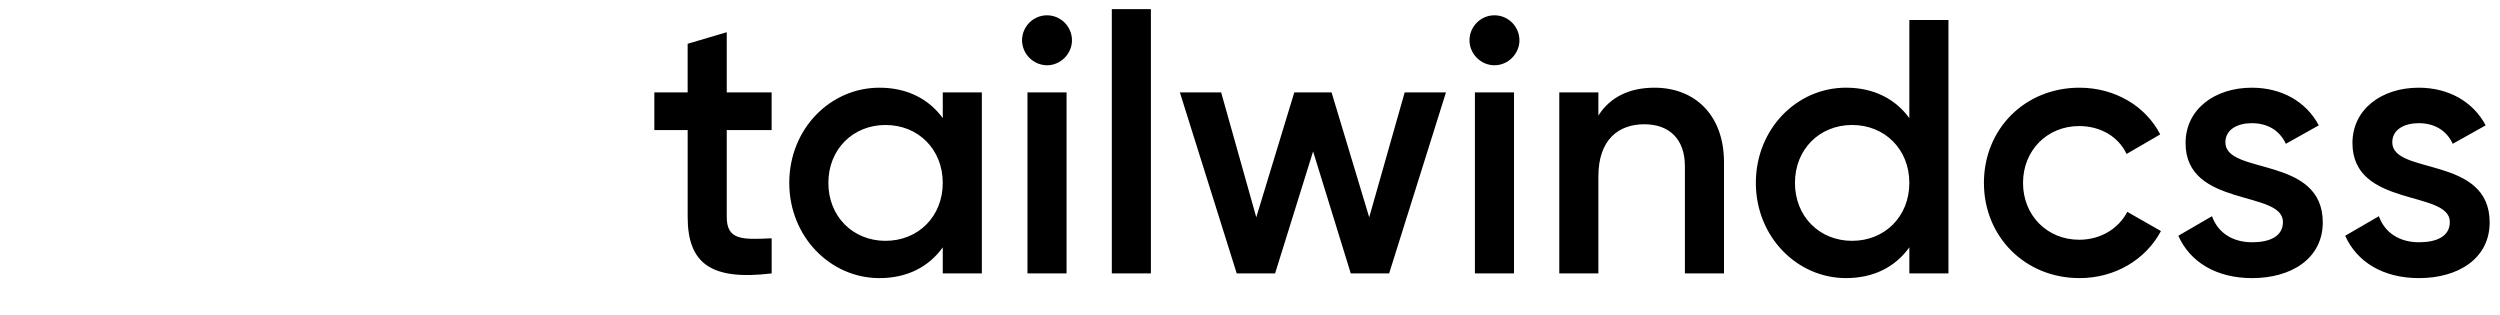
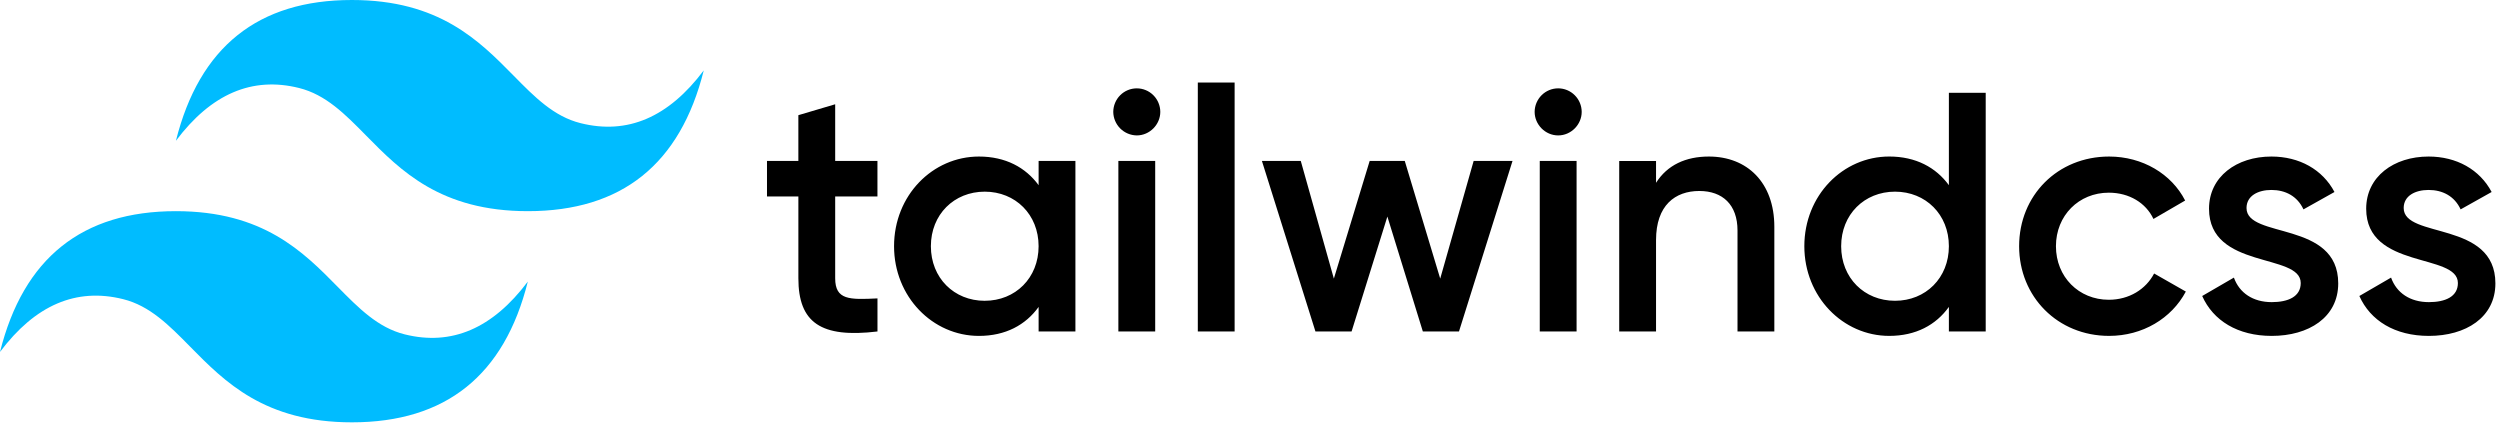
- <svg viewBox="0 0 167 21" fill="none" class="h-5 text-black dark:text-white">
-   <path fill="oklch(.746 .16 232.661)" d="M17.183 0C12.6 0 9.737 2.291 8.59 6.873c1.719-2.29 3.723-3.15 6.014-2.577 1.307.326 2.242 1.274 3.275 2.324 1.685 1.71 3.635 3.689 7.894 3.689 4.582 0 7.445-2.291 8.591-6.872-1.718 2.29-3.723 3.15-6.013 2.576-1.308-.326-2.243-1.274-3.276-2.324C23.39 1.98 21.44 0 17.183 0ZM8.59 10.309C4.01 10.309 1.145 12.6 0 17.182c1.718-2.291 3.723-3.15 6.013-2.577 1.308.326 2.243 1.274 3.276 2.324 1.685 1.71 3.635 3.689 7.894 3.689 4.582 0 7.445-2.29 8.59-6.872-1.718 2.29-3.722 3.15-6.013 2.577-1.307-.327-2.242-1.276-3.276-2.325-1.684-1.71-3.634-3.689-7.893-3.689Z" />
-   <path fill="currentColor" d="M51.547 8.688h-3v5.803c0 1.548 1.016 1.524 3 1.427v2.346c-4.015.483-5.611-.629-5.611-3.773V8.688H43.71V6.172h2.225V2.925l2.612-.774v4.021h2.998v2.516Zm11.43-2.516h2.61v12.092h-2.61v-1.741c-.92 1.28-2.346 2.055-4.233 2.055-3.288 0-6.021-2.78-6.021-6.36 0-3.603 2.733-6.36 6.021-6.36 1.886 0 3.313.774 4.233 2.032V6.172Zm-3.821 9.915c2.176 0 3.82-1.62 3.82-3.87 0-2.248-1.644-3.868-3.82-3.868-2.177 0-3.821 1.62-3.821 3.869s1.644 3.87 3.82 3.87ZM69.94 4.36a1.687 1.687 0 0 1-1.668-1.669c.002-.443.179-.868.491-1.18a1.662 1.662 0 0 1 2.354 0c.312.312.49.737.491 1.18 0 .895-.75 1.669-1.668 1.669Zm-1.306 13.905V6.172h2.612v12.092h-2.612Zm5.635 0V.609h2.611v17.654H74.27ZM93.834 6.172h2.757l-3.797 12.092h-2.563l-2.516-8.15-2.539 8.15h-2.563L78.816 6.172h2.757l2.346 8.343 2.54-8.343h2.49l2.514 8.343 2.37-8.343ZM99.83 4.36c-.92 0-1.669-.774-1.669-1.669.002-.443.18-.868.492-1.18a1.661 1.661 0 0 1 2.354 0c.313.312.49.737.492 1.18 0 .895-.75 1.669-1.669 1.669Zm-1.306 13.905V6.172h2.612v12.092h-2.612ZM110.52 5.858c2.708 0 4.643 1.838 4.643 4.982v7.423h-2.612v-7.158c0-1.838-1.064-2.804-2.708-2.804-1.717 0-3.071 1.015-3.071 3.482v6.48h-2.612V6.174h2.612V7.72c.798-1.257 2.103-1.862 3.748-1.862Zm17.024-4.522h2.612v16.927h-2.612v-1.741c-.918 1.282-2.345 2.055-4.231 2.055-3.289 0-6.022-2.78-6.022-6.36 0-3.603 2.733-6.36 6.022-6.36 1.886 0 3.313.774 4.231 2.032V1.336Zm-3.821 14.751c2.177 0 3.821-1.62 3.821-3.87 0-2.248-1.644-3.868-3.821-3.868-2.176 0-3.82 1.62-3.82 3.869s1.644 3.87 3.82 3.87Zm15.187 2.49c-3.651 0-6.384-2.78-6.384-6.36 0-3.602 2.733-6.359 6.384-6.359 2.37 0 4.426 1.233 5.393 3.12l-2.249 1.306c-.532-1.137-1.717-1.863-3.168-1.863-2.128 0-3.748 1.62-3.748 3.797 0 2.176 1.62 3.797 3.748 3.797 1.451 0 2.636-.75 3.216-1.863l2.249 1.282c-1.015 1.91-3.071 3.144-5.441 3.144Zm9.746-9.068c0 2.201 6.505.87 6.505 5.345 0 2.419-2.104 3.724-4.716 3.724-2.418 0-4.159-1.089-4.933-2.83l2.249-1.305c.387 1.088 1.355 1.74 2.684 1.74 1.161 0 2.056-.386 2.056-1.354 0-2.151-6.505-.942-6.505-5.27 0-2.274 1.959-3.701 4.425-3.701 1.983 0 3.628.92 4.474 2.515l-2.2 1.233c-.436-.943-1.283-1.378-2.274-1.378-.943 0-1.765.41-1.765 1.281Zm11.148 0c0 2.201 6.505.87 6.505 5.345 0 2.419-2.104 3.724-4.716 3.724-2.418 0-4.158-1.089-4.933-2.83l2.249-1.305c.387 1.088 1.354 1.74 2.684 1.74 1.161 0 2.056-.386 2.056-1.354 0-2.151-6.505-.942-6.505-5.27 0-2.274 1.959-3.701 4.426-3.701 1.982 0 3.627.92 4.473 2.515l-2.2 1.233c-.435-.943-1.282-1.378-2.273-1.378-.944 0-1.766.41-1.766 1.281Z" />
+ <svg xmlns="http://www.w3.org/2000/svg" viewBox="0 0 515 87" fill="none">
+   <path d="M72.491 0C53.157 0 41.078 9.667 36.239 29.001C43.492 19.338 51.946 15.71 61.611 18.128C67.125 19.503 71.07 23.503 75.428 27.934C82.536 35.149 90.763 43.5 108.731 43.5C128.061 43.5 140.14 33.833 144.974 14.503C137.726 24.166 129.268 27.795 119.607 25.372C114.089 23.997 110.144 19.997 105.786 15.566C98.677 8.355 90.451 0 72.491 0ZM36.239 43.5C16.917 43.5 4.831 53.167 0 72.501C7.248 62.834 15.707 59.21 25.368 61.627C30.886 63.003 34.83 67.003 39.188 71.434C46.297 78.649 54.524 87 72.491 87C91.822 87 103.9 77.337 108.731 58.003C101.483 67.666 93.028 71.295 83.363 68.877C77.849 67.497 73.905 63.492 69.543 59.066C62.438 51.851 54.207 43.5 36.239 43.5Z" fill="#00BCFF" />
+   <path d="M180.76 40.468H172.048V57.324C172.048 61.821 174.998 61.751 180.76 61.469V68.284C169.1 69.687 164.465 66.457 164.465 57.324V40.468H158V33.159H164.462V23.727L172.048 21.479V33.159H180.754V40.468H180.76ZM213.955 33.159H221.535V68.284H213.955V63.226C211.283 66.945 207.142 69.196 201.662 69.196C192.113 69.196 184.175 61.12 184.175 50.721C184.175 40.255 192.113 32.247 201.662 32.247C207.139 32.247 211.283 34.495 213.955 38.15V33.159ZM202.858 61.96C209.178 61.96 213.952 57.254 213.952 50.718C213.952 44.189 209.178 39.483 202.858 39.483C196.536 39.483 191.761 44.189 191.761 50.721C191.761 57.254 196.536 61.963 202.855 61.963L202.858 61.96ZM234.177 27.896C232.896 27.881 231.672 27.366 230.766 26.46C229.861 25.554 229.346 24.329 229.333 23.048C229.339 21.761 229.853 20.526 230.759 19.62C231.207 19.17 231.74 18.813 232.326 18.57C232.913 18.326 233.542 18.201 234.177 18.201C234.812 18.201 235.441 18.326 236.027 18.57C236.614 18.813 237.147 19.17 237.595 19.62C238.501 20.526 239.018 21.761 239.021 23.048C239.021 25.648 236.843 27.896 234.177 27.896ZM230.384 68.287V33.159H237.97V68.284L230.384 68.287ZM246.749 68.287V17H254.332V68.281H246.752L246.749 68.287ZM303.57 33.159H311.577L300.549 68.284H293.106L285.799 44.61L278.425 68.284H270.982L259.955 33.159H267.961L274.775 57.394L282.151 33.159H289.383L296.684 57.394L303.57 33.159ZM320.983 27.896C318.311 27.896 316.136 25.648 316.136 23.048C316.142 21.761 316.659 20.526 317.565 19.62C318.013 19.17 318.546 18.813 319.132 18.569C319.719 18.325 320.348 18.2 320.983 18.2C321.618 18.2 322.247 18.325 322.834 18.569C323.421 18.813 323.953 19.17 324.401 19.62C325.31 20.526 325.825 21.761 325.83 23.048C325.83 25.648 323.652 27.896 320.983 27.896ZM317.19 68.287V33.159H324.776V68.284L317.19 68.287ZM352.029 32.247C359.894 32.247 365.513 37.586 365.513 46.719V68.281H357.927V47.488C357.927 42.149 354.837 39.343 350.063 39.343C345.076 39.343 341.144 42.292 341.144 49.458V68.281H333.558V33.165H341.144V37.656C343.462 34.005 347.252 32.247 352.029 32.247ZM401.47 19.112H409.056V68.281H401.47V63.224C398.804 66.947 394.66 69.193 389.182 69.193C379.63 69.193 371.693 61.117 371.693 50.718C371.693 40.253 379.63 32.244 389.182 32.244C394.66 32.244 398.804 34.492 401.47 38.147V19.112ZM390.373 61.96C396.696 61.96 401.47 57.254 401.47 50.718C401.47 44.189 396.696 39.483 390.373 39.483C384.054 39.483 379.279 44.189 379.279 50.721C379.279 57.254 384.054 61.96 390.373 61.96ZM434.479 69.193C423.876 69.193 415.939 61.117 415.939 50.718C415.939 40.255 423.876 32.247 434.479 32.247C441.362 32.247 447.333 35.829 450.141 41.31L443.61 45.104C442.065 41.801 438.623 39.692 434.409 39.692C428.229 39.692 423.524 44.398 423.524 50.721C423.524 57.042 428.229 61.751 434.409 61.751C438.623 61.751 442.065 59.572 443.749 56.339L450.281 60.063C447.333 65.611 441.362 69.193 434.479 69.193ZM462.783 42.852C462.783 49.246 481.675 45.38 481.675 58.378C481.675 65.405 475.565 69.196 467.979 69.196C460.957 69.196 455.9 66.032 453.652 60.975L460.184 57.184C461.308 60.345 464.119 62.239 467.979 62.239C471.351 62.239 473.95 61.117 473.95 58.306C473.95 52.058 455.058 55.569 455.058 42.998C455.058 36.392 460.747 32.247 467.909 32.247C473.668 32.247 478.446 34.919 480.903 39.553L474.513 43.134C473.247 40.395 470.787 39.131 467.909 39.131C465.171 39.131 462.783 40.322 462.783 42.852ZM495.159 42.852C495.159 49.246 514.051 45.38 514.051 58.378C514.051 65.405 507.941 69.196 500.355 69.196C493.332 69.196 488.279 66.032 486.028 60.975L492.56 57.184C493.684 60.345 496.492 62.239 500.355 62.239C503.727 62.239 506.326 61.117 506.326 58.306C506.326 52.058 487.434 55.569 487.434 42.998C487.434 36.392 493.123 32.247 500.288 32.247C506.044 32.247 510.822 34.919 513.278 39.553L506.889 43.134C505.626 40.395 503.166 39.131 500.288 39.131C497.546 39.131 495.159 40.322 495.159 42.852Z" fill="black" />
</svg>
